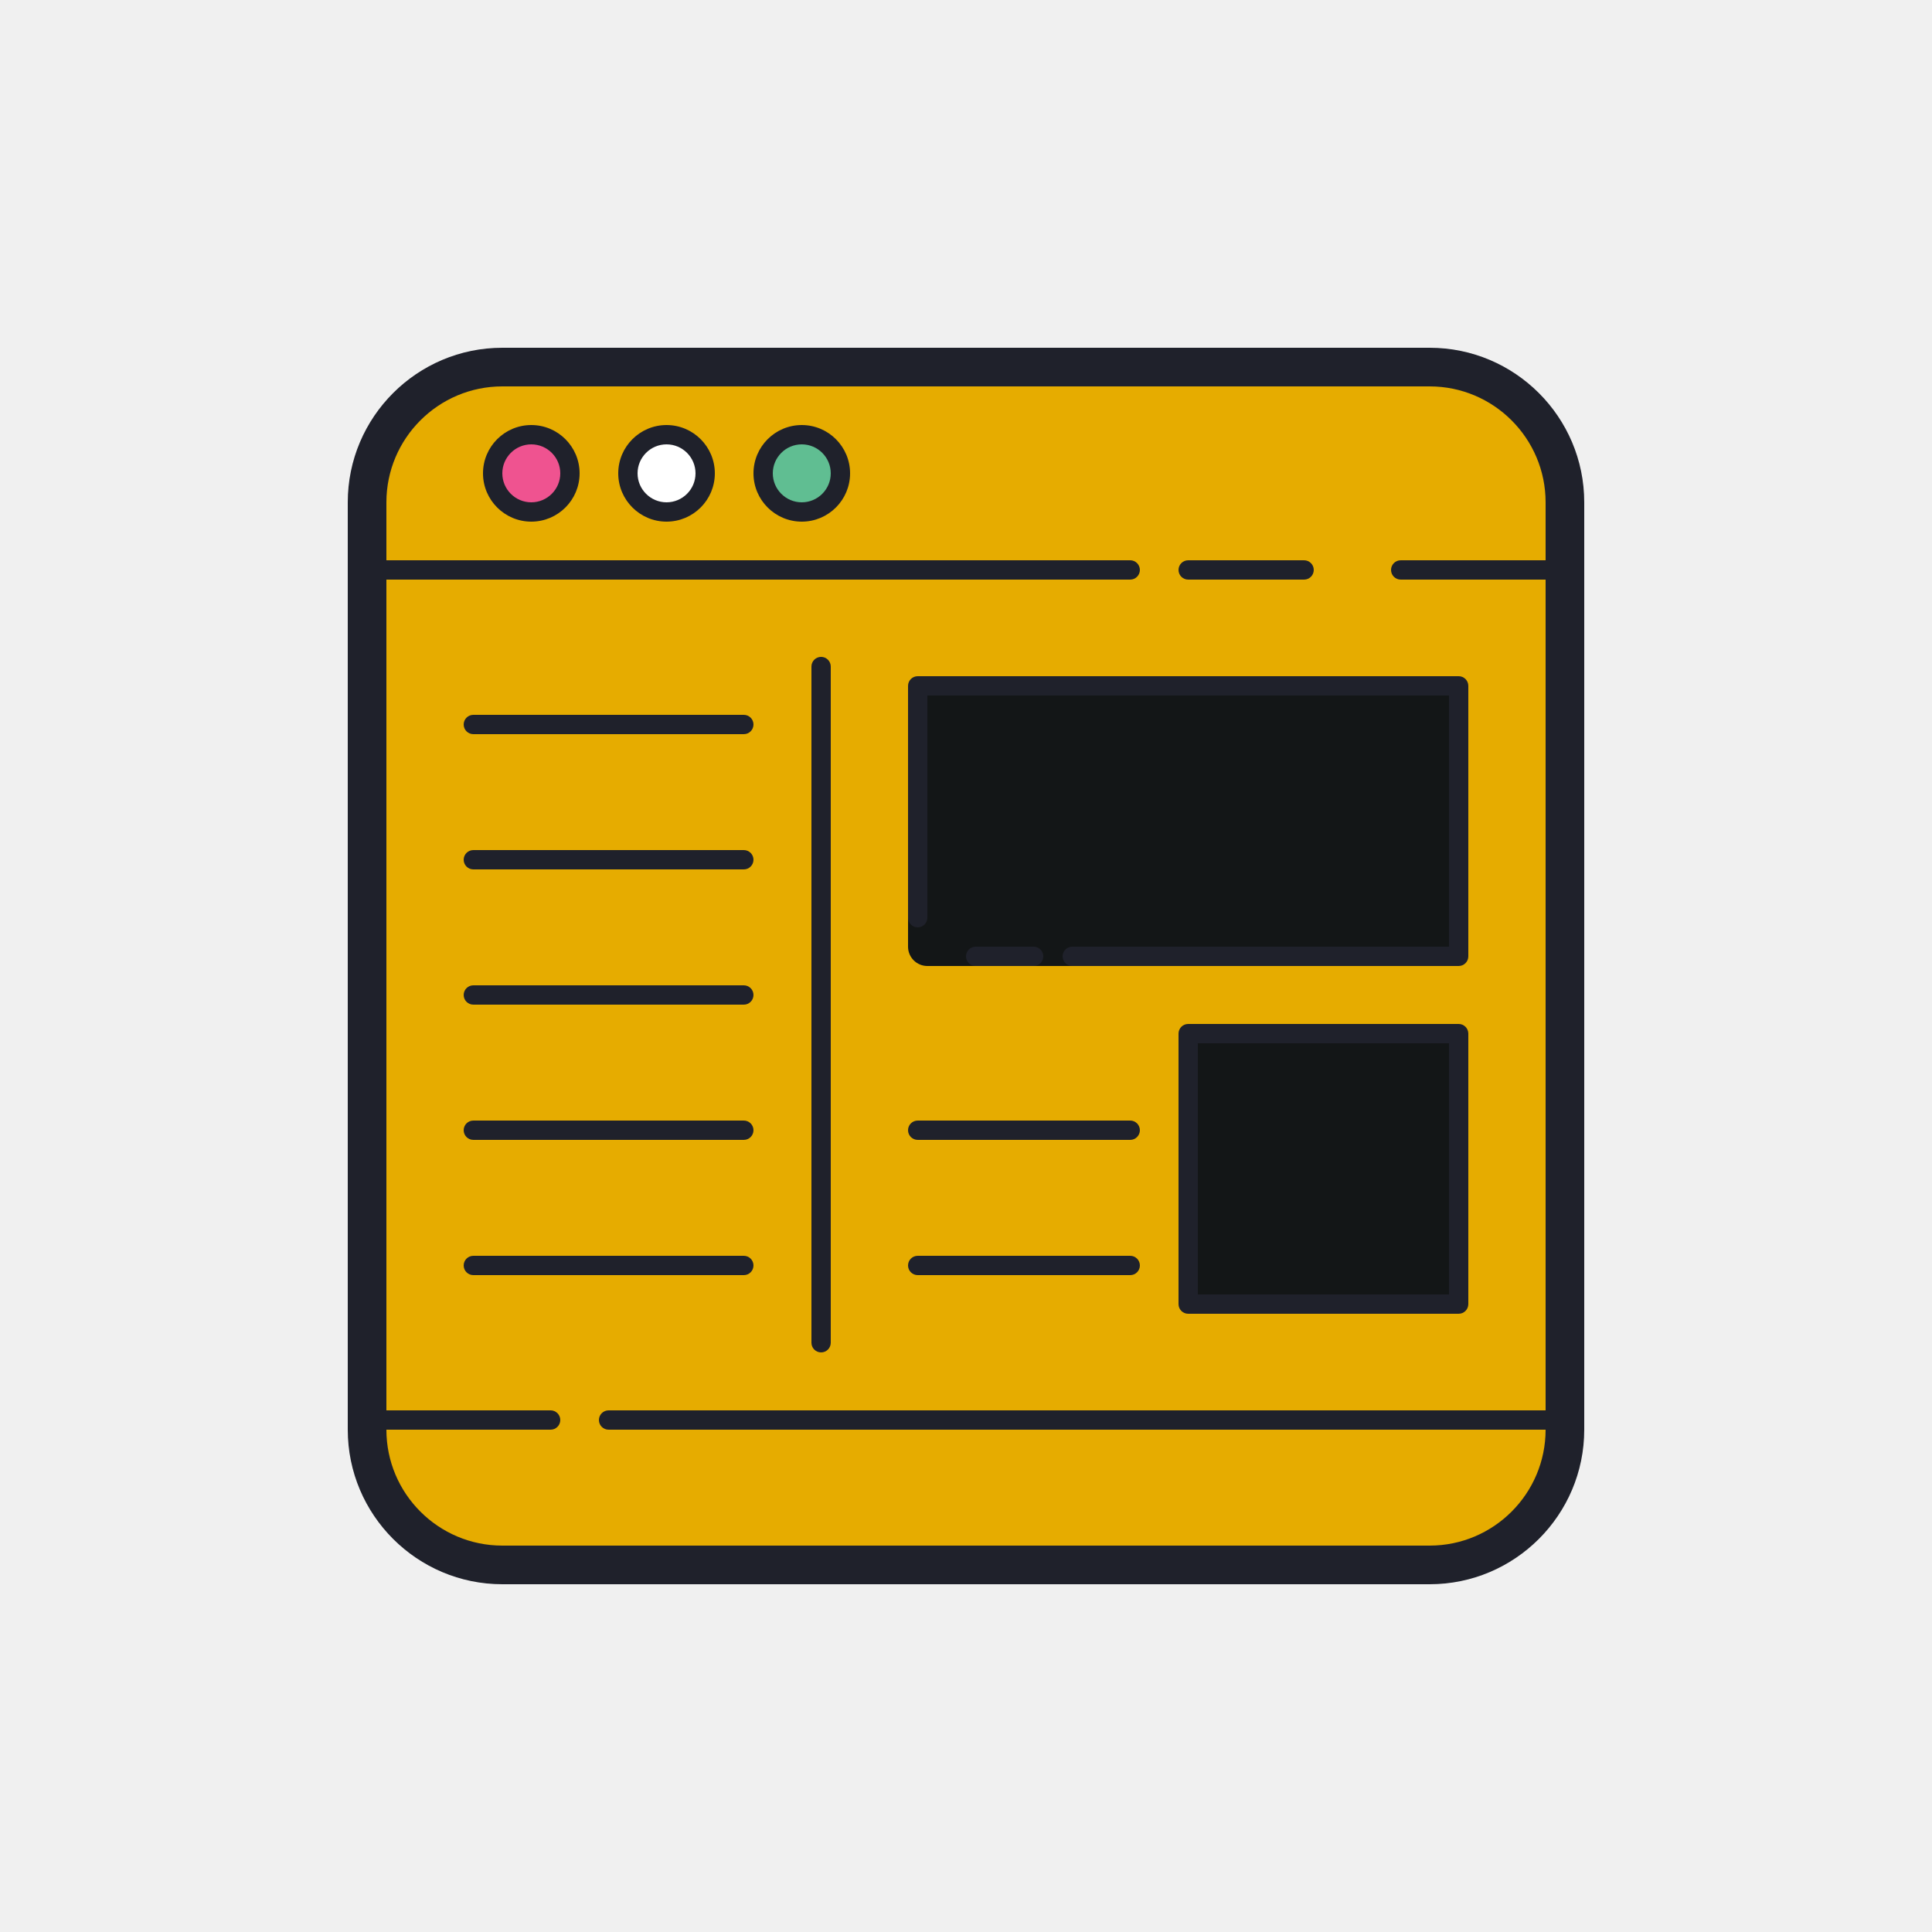
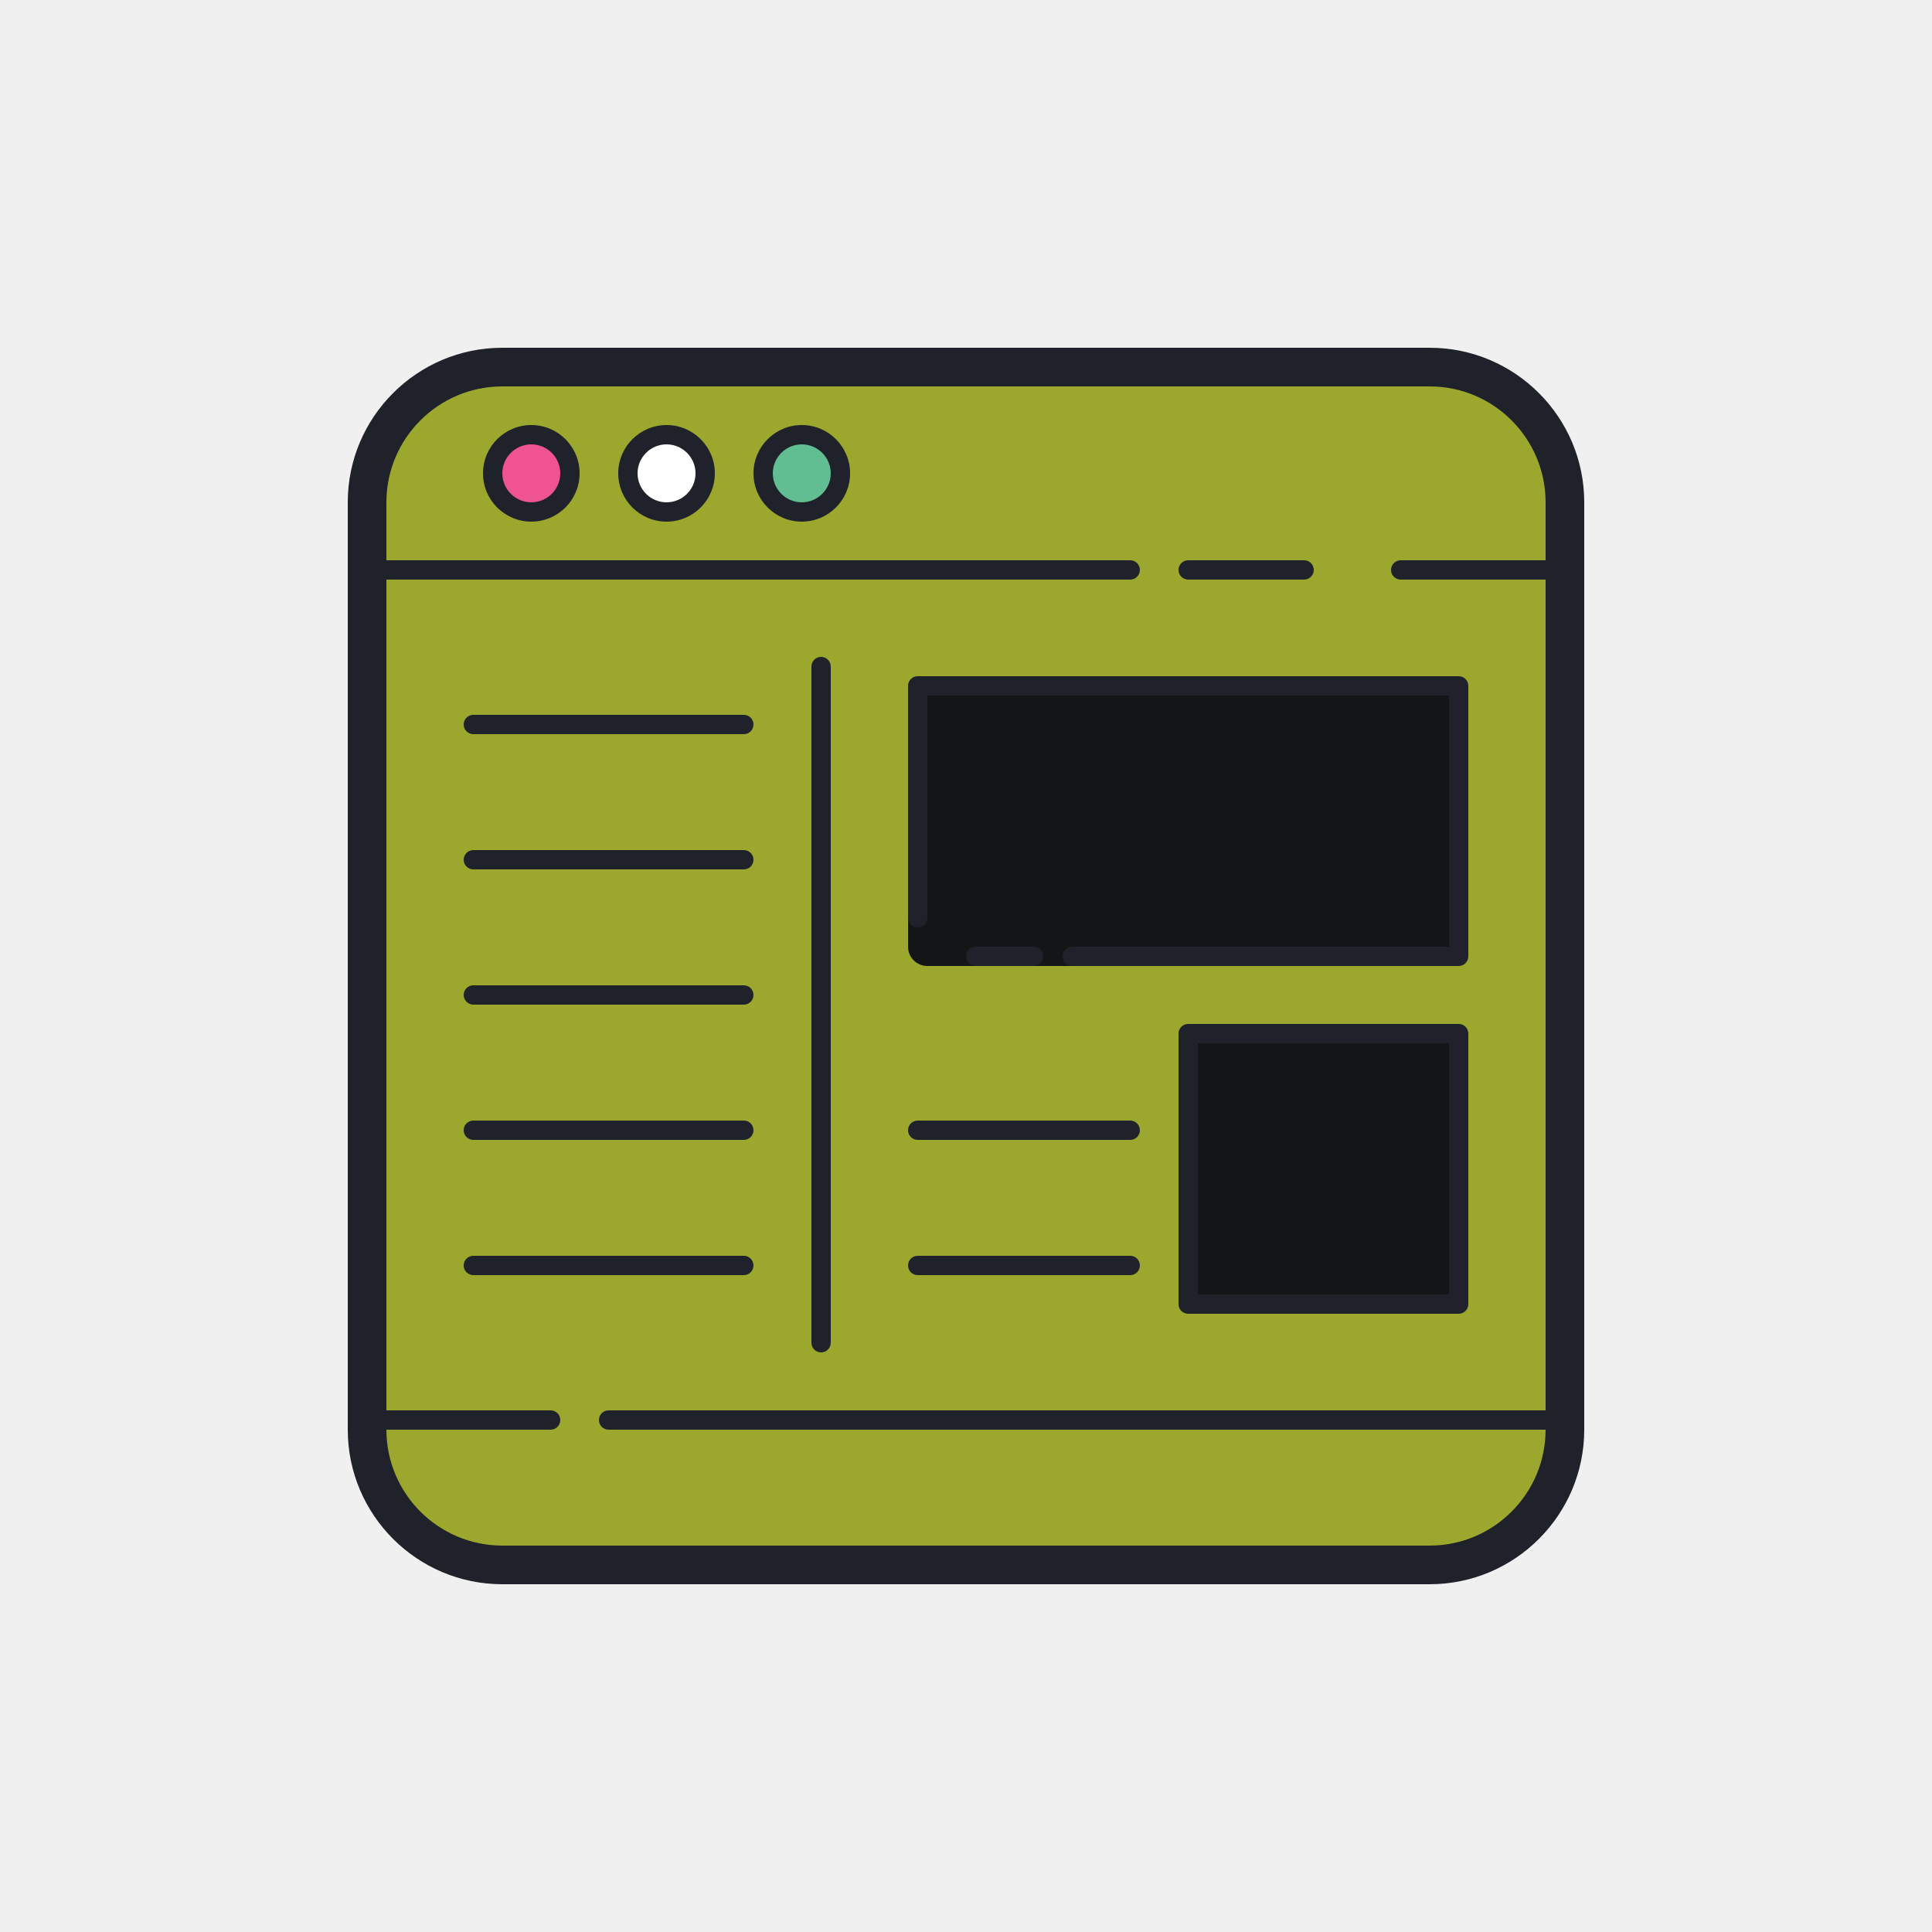
<svg xmlns="http://www.w3.org/2000/svg" version="1.1" width="120px" height="120px" viewBox="0,0,256,256">
  <g fill="none" fill-rule="nonzero" stroke="none" stroke-width="1" stroke-linecap="butt" stroke-linejoin="miter" stroke-miterlimit="10" stroke-dasharray="" stroke-dashoffset="0" font-family="none" font-weight="none" font-size="none" text-anchor="none" style="mix-blend-mode: normal">
    <g transform="scale(2.56,2.56)">
-       <path d="M74,81h-48c-3.85,0 -7,-3.15 -7,-7v-48c0,-3.85 3.15,-7 7,-7h48c3.85,0 7,3.15 7,7v48c0,3.85 -3.15,7 -7,7z" fill="#e6ac00" />
+       <path d="M74,81h-48c-3.85,0 -7,-3.15 -7,-7v-48c0,-3.85 3.15,-7 7,-7h48c3.85,0 7,3.15 7,7v48c0,3.85 -3.15,7 -7,7z" fill="#9ba72d" />
      <path d="M27.5,22.5c-1.105,0 -2,0.895 -2,2c0,1.105 0.895,2 2,2c1.105,0 2,-0.895 2,-2c0,-1.105 -0.895,-2 -2,-2z" fill="#ef5390" />
      <path d="M34.5,22.5c-1.105,0 -2,0.895 -2,2c0,1.105 0.895,2 2,2c1.105,0 2,-0.895 2,-2c0,-1.105 -0.895,-2 -2,-2z" fill="#ffffff" />
      <path d="M41.5,22.5c-1.105,0 -2,0.895 -2,2c0,1.105 0.895,2 2,2c1.105,0 2,-0.895 2,-2c0,-1.105 -0.895,-2 -2,-2z" fill="#60be92" />
      <path d="M47,49v-13h29v13c0,0.552 -0.448,1 -1,1h-19h-8c-0.552,0 -1,-0.448 -1,-1zM61.5,53.5h14v14h-14z" fill="#131617" />
      <path d="M74,18h-48c-4.411,0 -8,3.589 -8,8v48c0,4.411 3.589,8 8,8h48c4.411,0 8,-3.589 8,-8v-48c0,-4.411 -3.589,-8 -8,-8zM74,80h-48c-3.309,0 -6,-2.691 -6,-6h8.5c0.277,0 0.5,-0.224 0.5,-0.5c0,-0.276 -0.224,-0.5 -0.5,-0.5h-8.5v-43h38.5c0.277,0 0.5,-0.224 0.5,-0.5c0,-0.276 -0.224,-0.5 -0.5,-0.5h-38.5v-3c0,-3.309 2.691,-6 6,-6h48c3.309,0 6,2.691 6,6v3h-7.5c-0.276,0 -0.5,0.224 -0.5,0.5c0,0.276 0.224,0.5 0.5,0.5h7.5v43h-48.5c-0.276,0 -0.5,0.224 -0.5,0.5c0,0.276 0.224,0.5 0.5,0.5h48.5c0,3.309 -2.691,6 -6,6z" fill="#1f212b" />
      <path d="M61.5,30h6c0.277,0 0.5,-0.224 0.5,-0.5c0,-0.276 -0.224,-0.5 -0.5,-0.5h-6c-0.276,0 -0.5,0.224 -0.5,0.5c0,0.276 0.224,0.5 0.5,0.5zM27.5,22c-1.379,0 -2.5,1.121 -2.5,2.5c0,1.379 1.121,2.5 2.5,2.5c1.379,0 2.5,-1.121 2.5,-2.5c0,-1.379 -1.121,-2.5 -2.5,-2.5zM27.5,26c-0.827,0 -1.5,-0.673 -1.5,-1.5c0,-0.827 0.673,-1.5 1.5,-1.5c0.827,0 1.5,0.673 1.5,1.5c0,0.827 -0.673,1.5 -1.5,1.5zM34.5,22c-1.379,0 -2.5,1.121 -2.5,2.5c0,1.379 1.121,2.5 2.5,2.5c1.379,0 2.5,-1.121 2.5,-2.5c0,-1.379 -1.121,-2.5 -2.5,-2.5zM34.5,26c-0.827,0 -1.5,-0.673 -1.5,-1.5c0,-0.827 0.673,-1.5 1.5,-1.5c0.827,0 1.5,0.673 1.5,1.5c0,0.827 -0.673,1.5 -1.5,1.5zM41.5,22c-1.379,0 -2.5,1.121 -2.5,2.5c0,1.379 1.121,2.5 2.5,2.5c1.379,0 2.5,-1.121 2.5,-2.5c0,-1.379 -1.121,-2.5 -2.5,-2.5zM41.5,26c-0.827,0 -1.5,-0.673 -1.5,-1.5c0,-0.827 0.673,-1.5 1.5,-1.5c0.827,0 1.5,0.673 1.5,1.5c0,0.827 -0.673,1.5 -1.5,1.5zM24.5,52h14c0.277,0 0.5,-0.224 0.5,-0.5c0,-0.276 -0.224,-0.5 -0.5,-0.5h-14c-0.276,0 -0.5,0.224 -0.5,0.5c0,0.276 0.224,0.5 0.5,0.5zM24.5,45h14c0.277,0 0.5,-0.224 0.5,-0.5c0,-0.276 -0.224,-0.5 -0.5,-0.5h-14c-0.276,0 -0.5,0.224 -0.5,0.5c0,0.276 0.224,0.5 0.5,0.5zM47.5,48c0.276,0 0.5,-0.224 0.5,-0.5v-11.5h27v13h-19.5c-0.276,0 -0.5,0.224 -0.5,0.5c0,0.276 0.224,0.5 0.5,0.5h20c0.277,0 0.5,-0.224 0.5,-0.5v-14c0,-0.276 -0.224,-0.5 -0.5,-0.5h-28c-0.276,0 -0.5,0.224 -0.5,0.5v12c0,0.276 0.224,0.5 0.5,0.5zM24.5,38h14c0.277,0 0.5,-0.224 0.5,-0.5c0,-0.276 -0.224,-0.5 -0.5,-0.5h-14c-0.276,0 -0.5,0.224 -0.5,0.5c0,0.276 0.224,0.5 0.5,0.5zM39,65.5c0,-0.276 -0.224,-0.5 -0.5,-0.5h-14c-0.276,0 -0.5,0.224 -0.5,0.5c0,0.276 0.224,0.5 0.5,0.5h14c0.277,0 0.5,-0.224 0.5,-0.5zM24.5,59h14c0.277,0 0.5,-0.224 0.5,-0.5c0,-0.276 -0.224,-0.5 -0.5,-0.5h-14c-0.276,0 -0.5,0.224 -0.5,0.5c0,0.276 0.224,0.5 0.5,0.5zM42.5,70c0.277,0 0.5,-0.224 0.5,-0.5v-35c0,-0.276 -0.224,-0.5 -0.5,-0.5c-0.276,0 -0.5,0.224 -0.5,0.5v35c0,0.276 0.224,0.5 0.5,0.5zM47.5,59h11c0.277,0 0.5,-0.224 0.5,-0.5c0,-0.276 -0.224,-0.5 -0.5,-0.5h-11c-0.276,0 -0.5,0.224 -0.5,0.5c0,0.276 0.224,0.5 0.5,0.5zM47.5,66h11c0.277,0 0.5,-0.224 0.5,-0.5c0,-0.276 -0.224,-0.5 -0.5,-0.5h-11c-0.276,0 -0.5,0.224 -0.5,0.5c0,0.276 0.224,0.5 0.5,0.5zM75.5,53h-14c-0.276,0 -0.5,0.224 -0.5,0.5v14c0,0.276 0.224,0.5 0.5,0.5h14c0.277,0 0.5,-0.224 0.5,-0.5v-14c0,-0.276 -0.224,-0.5 -0.5,-0.5zM75,67h-13v-13h13z" fill="#1f212b" />
      <path d="M50.5,49c-0.276,0 -0.5,0.224 -0.5,0.5c0,0.276 0.224,0.5 0.5,0.5h3c0.277,0 0.5,-0.224 0.5,-0.5c0,-0.276 -0.224,-0.5 -0.5,-0.5z" fill="#1f212b" />
    </g>
  </g>
</svg>
